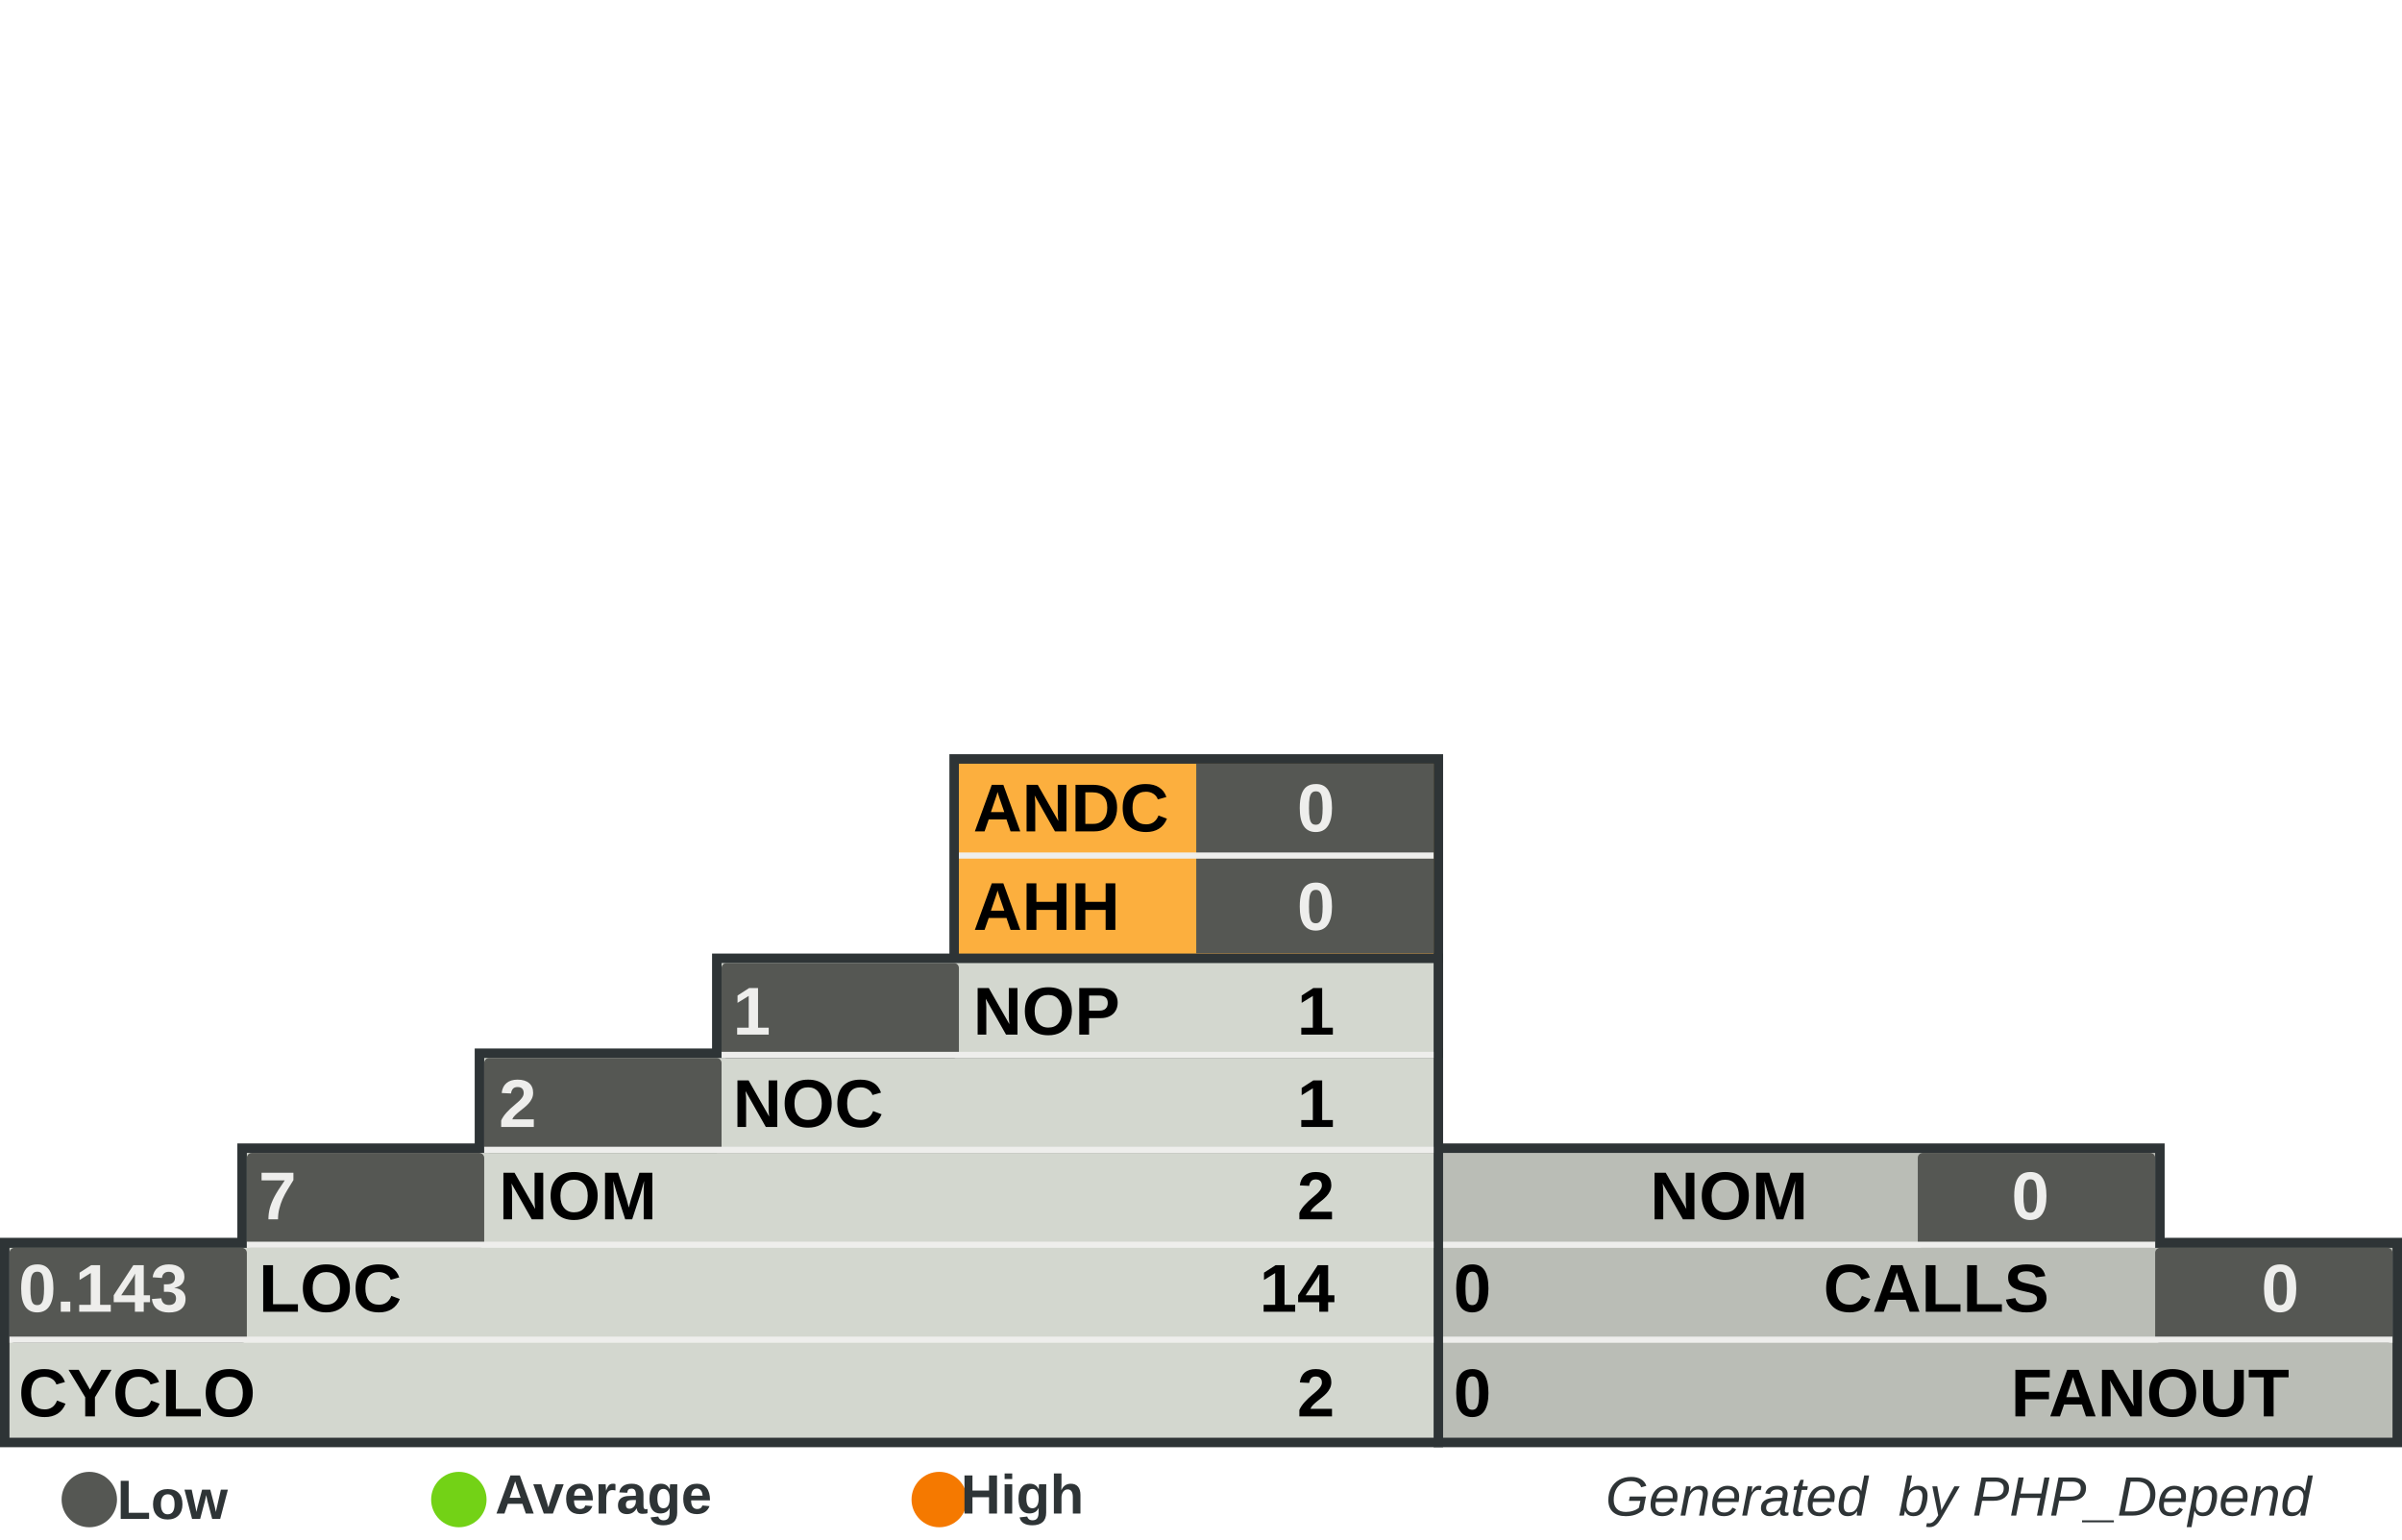
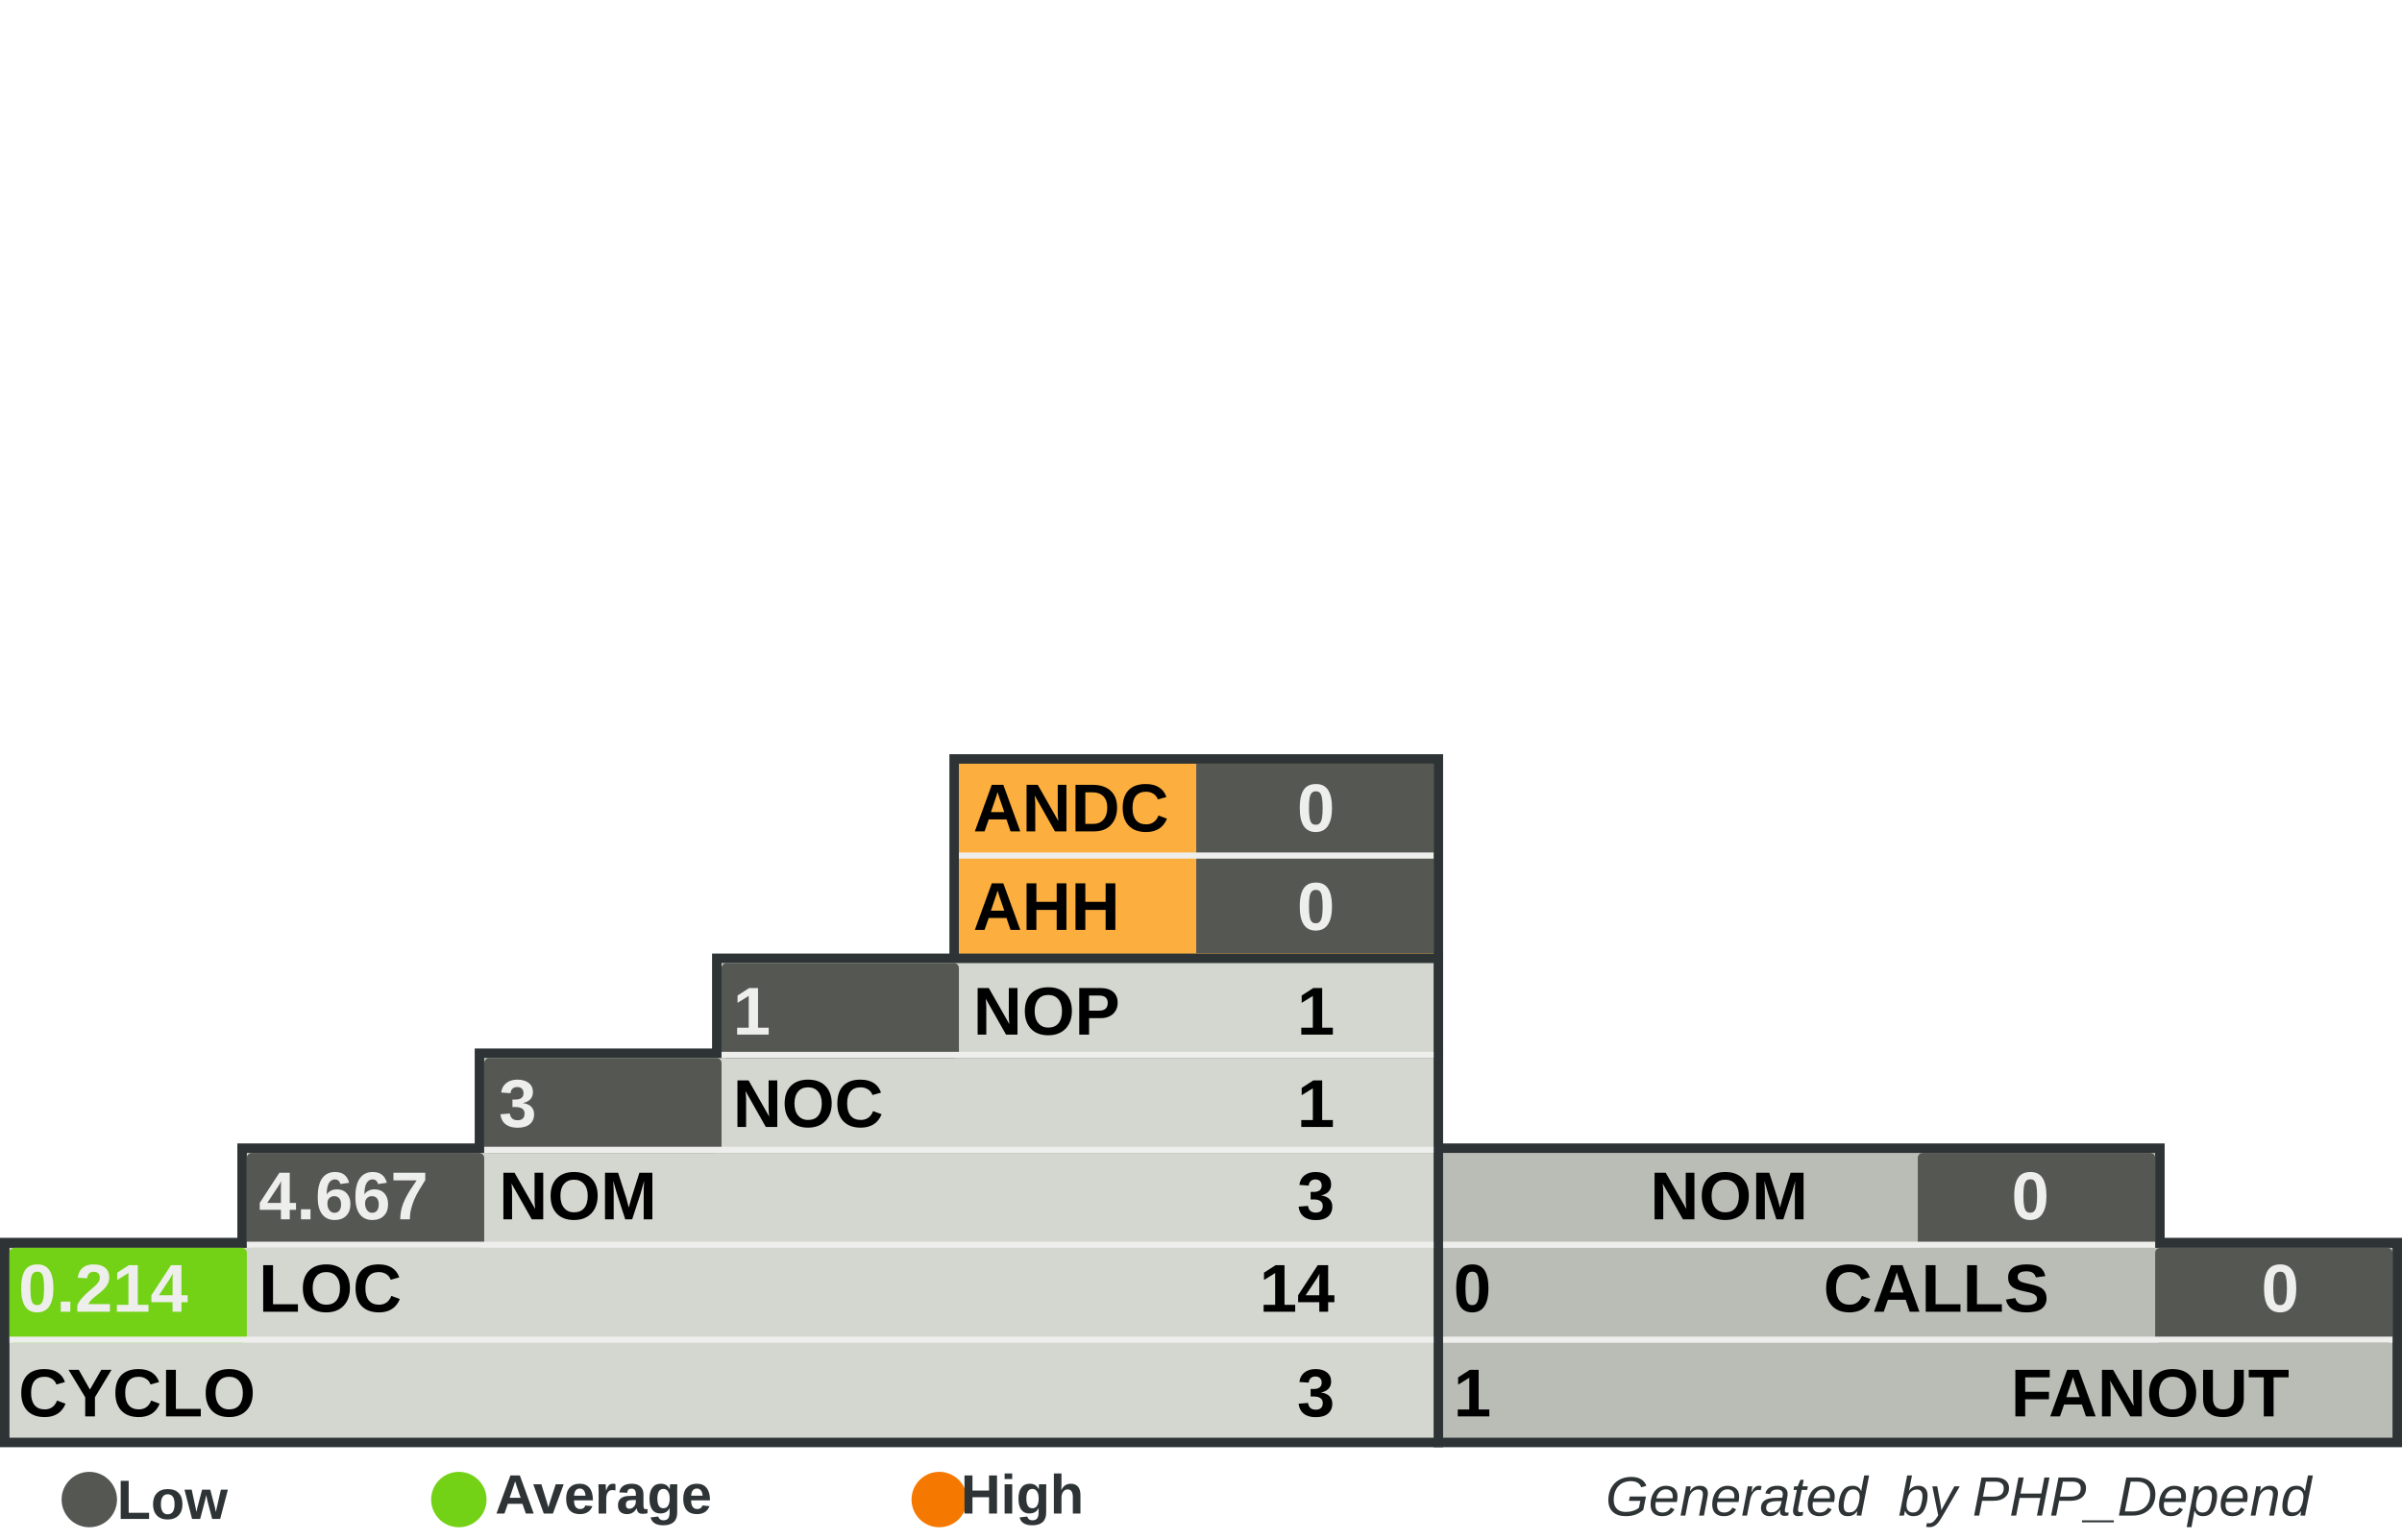
<svg xmlns="http://www.w3.org/2000/svg" width="390" height="250" id="svg5110" version="1.0">
  <defs id="defs5112">
    </defs>
  <g id="layer1">
    <rect style="fill:#555753" width="0" height="0" x="0" y="0" rx="0" ry="0" id="rect8982" xml:id="threshold.low" />
    <rect style="fill:#73d216" width="0" height="0" x="0" y="0" rx="0" ry="0" id="rect8983" xml:id="threshold.average" />
    <rect style="fill:#f57900" width="0" height="0" x="0" y="0" rx="0" ry="0" id="rect2834" xml:id="threshold.high" />
    <rect style="opacity:1;fill:#2e3436;fill-opacity:1;stroke:none;stroke-width:1;stroke-miterlimit:4;stroke-dasharray:none;stroke-opacity:1" id="rect4954" width="118.696" height="16.957" x="232.767" y="185.672" rx="2.978" ry="0" />
    <rect style="opacity:1;fill:#2e3436;fill-opacity:1;stroke:none;stroke-width:1;stroke-miterlimit:4;stroke-dasharray:none;stroke-opacity:1" id="rect4956" width="157.233" height="34" x="232.767" y="201" rx="3.945" ry="0" />
    <rect style="opacity:1;fill:#2e3436;fill-opacity:1;stroke:none;stroke-width:1;stroke-miterlimit:4;stroke-dasharray:none;stroke-opacity:1" id="rect4958" width="80.158" height="33.913" x="154.15" y="122.47" rx="2.011" ry="0" />
    <rect style="opacity:1;fill:#2e3436;fill-opacity:1;stroke:none;stroke-width:1;stroke-miterlimit:4;stroke-dasharray:none;stroke-opacity:1" id="rect4960" width="234.308" height="34" x="0" y="201" rx="5.879" ry="0" />
    <rect style="opacity:1;fill:#2e3436;fill-opacity:1;stroke:none;stroke-width:1;stroke-miterlimit:4;stroke-dasharray:none;stroke-opacity:1" id="rect4962" width="195.771" height="16.957" x="38.538" y="185.672" rx="4.912" ry="0" />
    <rect style="opacity:1;fill:#2e3436;fill-opacity:1;stroke:none;stroke-width:1;stroke-miterlimit:4;stroke-dasharray:none;stroke-opacity:1" id="rect4964" width="157.233" height="16.957" x="77.075" y="170.257" rx="3.945" ry="0" />
    <rect style="opacity:1;fill:#2e3436;fill-opacity:1;stroke:none;stroke-width:1;stroke-miterlimit:4;stroke-dasharray:none;stroke-opacity:1" id="rect4966" width="118.696" height="16.957" x="115.613" y="154.842" rx="2.978" ry="0" />
    <rect style="opacity:1;fill:#d3d7cf;fill-opacity:1;stroke:none;stroke-width:1;stroke-miterlimit:4;stroke-dasharray:none;stroke-opacity:1" id="rect4968" width="231.225" height="30.83" x="1.542" y="202.628" rx="5.801" ry="0" />
    <rect style="opacity:1;fill:#d3d7cf;fill-opacity:1;stroke:none;stroke-width:1;stroke-miterlimit:4;stroke-dasharray:none;stroke-opacity:1" id="rect4970" width="192.688" height="15.415" x="40.079" y="187.214" rx="4.834" ry="0" />
    <rect style="opacity:1;fill:#d3d7cf;fill-opacity:1;stroke:none;stroke-width:1;stroke-miterlimit:4;stroke-dasharray:none;stroke-opacity:1" id="rect4972" width="154.15" height="15.415" x="78.617" y="171.798" rx="3.868" ry="0" />
    <rect style="opacity:1;fill:#d3d7cf;fill-opacity:1;stroke:none;stroke-width:1;stroke-miterlimit:4;stroke-dasharray:none;stroke-opacity:1" id="rect4974" width="115.613" height="15.415" x="117.154" y="156.383" rx="2.901" ry="0" />
    <rect style="opacity:1;fill:#fcaf3e;fill-opacity:1;stroke:none;stroke-width:1;stroke-miterlimit:4;stroke-dasharray:none;stroke-opacity:1" id="rect4976" width="77.075" height="30.83" x="155.692" y="124.012" rx="1.934" ry="0" />
    <rect style="opacity:1;fill:#babdb6;fill-opacity:1;stroke:none;stroke-width:1;stroke-miterlimit:4;stroke-dasharray:none;stroke-opacity:1" id="rect4978" width="154.15" height="30.83" x="234.308" y="202.628" rx="3.868" ry="0" />
    <rect style="opacity:1;fill:#babdb6;fill-opacity:1;stroke:none;stroke-width:1;stroke-miterlimit:4;stroke-dasharray:none;stroke-opacity:1" id="rect4980" width="115.613" height="15.415" x="234.308" y="187.213" rx="2.901" ry="0" />
    <rect style="opacity:1;fill:#555753;fill-opacity:1;stroke:none;stroke-width:1;stroke-miterlimit:4;stroke-dasharray:none;stroke-opacity:1" id="rect4982" xml:id="rect.andc" width="38.538" height="15.43" x="194.229" y="124.012" rx="0.967" ry="0" />
    <rect style="opacity:1;fill:#555753;fill-opacity:1;stroke:none;stroke-width:1;stroke-miterlimit:4;stroke-dasharray:none;stroke-opacity:1" id="rect2851" xml:id="rect.ahh" width="38.538" height="15.4" x="194.229" y="139.412" rx="0.967" ry="0" />
    <rect style="opacity:1;fill:#555753;fill-opacity:1;stroke:none;stroke-width:1;stroke-miterlimit:4;stroke-dasharray:none;stroke-opacity:1" id="rect4984" xml:id="rect.noc-nop" width="38.538" height="15.415" x="117.154" y="156.383" rx="0.806" />
    <rect style="opacity:1;fill:#555753;fill-opacity:1;stroke:none;stroke-width:1;stroke-miterlimit:4;stroke-dasharray:none;stroke-opacity:1" id="rect4986" xml:id="rect.nom-noc" width="38.538" height="15.415" x="78.617" y="171.798" rx="0.806" />
    <rect style="opacity:1;fill:#555753;fill-opacity:1;stroke:none;stroke-width:1;stroke-miterlimit:4;stroke-dasharray:none;stroke-opacity:1" id="rect4988" xml:id="rect.loc-nom" width="38.538" height="15.415" x="40.079" y="187.213" rx="0.806" />
-     <rect style="opacity:1;fill:#555753;fill-opacity:1;stroke:none;stroke-width:1;stroke-miterlimit:4;stroke-dasharray:none;stroke-opacity:1" id="rect4990" xml:id="rect.cyclo-loc" width="38.538" height="15.415" x="1.542" y="202.628" rx="0.806" />
+     <rect style="opacity:1;fill:#73d216;fill-opacity:1;stroke:none;stroke-width:1;stroke-miterlimit:4;stroke-dasharray:none;stroke-opacity:1" id="rect4990" xml:id="rect.cyclo-loc" width="38.538" height="15.415" x="1.542" y="202.628" rx="0.806" />
    <rect style="opacity:1;fill:#555753;fill-opacity:1;stroke:none;stroke-width:1;stroke-miterlimit:4;stroke-dasharray:none;stroke-opacity:1" id="rect4992" xml:id="rect.calls-nom" width="38.538" height="15.415" x="311.383" y="187.213" rx="0.806" />
    <rect style="opacity:1;fill:#555753;fill-opacity:1;stroke:none;stroke-width:1;stroke-miterlimit:4;stroke-dasharray:none;stroke-opacity:1" id="rect4994" xml:id="rect.fanout-calls" width="38.538" height="15.415" x="349.921" y="202.628" rx="0.806" />
    <rect style="opacity:1;fill:#eeeeec;fill-opacity:1;stroke:none;stroke-width:1;stroke-miterlimit:4;stroke-dasharray:none;stroke-opacity:1" id="rect4996" width="231.225" height="1" x="1.542" y="217.043" rx="5.801" ry="0" />
    <rect style="opacity:1;fill:#eeeeec;fill-opacity:1;stroke:none;stroke-width:1;stroke-miterlimit:4;stroke-dasharray:none;stroke-opacity:1" id="rect4998" width="192.688" height="1" x="40.079" y="201.628" rx="4.834" ry="0" />
    <rect style="opacity:1;fill:#eeeeec;fill-opacity:1;stroke:none;stroke-width:1;stroke-miterlimit:4;stroke-dasharray:none;stroke-opacity:1" id="rect5000" width="154.15" height="1" x="78.617" y="186.213" rx="3.868" ry="0" />
    <rect style="opacity:1;fill:#eeeeec;fill-opacity:1;stroke:none;stroke-width:1;stroke-miterlimit:4;stroke-dasharray:none;stroke-opacity:1" id="rect5002" width="115.613" height="1" x="117.154" y="170.798" rx="2.901" ry="0" />
    <rect style="opacity:1;fill:#eeeeec;fill-opacity:1;stroke:none;stroke-width:1;stroke-miterlimit:4;stroke-dasharray:none;stroke-opacity:1" id="rect5004" width="115.613" height="1" x="234.308" y="201.628" rx="2.901" ry="0" />
    <rect style="opacity:1;fill:#eeeeec;fill-opacity:1;stroke:none;stroke-width:1;stroke-miterlimit:4;stroke-dasharray:none;stroke-opacity:1" id="rect5006" width="154.15" height="1" x="234.308" y="217.043" rx="3.868" ry="0" />
    <rect style="opacity:1;fill:#eeeeec;fill-opacity:1;stroke:none;stroke-width:1;stroke-miterlimit:4;stroke-dasharray:none;stroke-opacity:1" id="rect5008" width="77.075" height="1" x="155.692" y="138.427" rx="1.934" ry="0" />
    <text xml:space="preserve" style="font-size:11px;font-style:normal;font-variant:normal;font-weight:bold;font-stretch:normal;fill:#000000;fill-opacity:1;stroke:none;stroke-width:1px;stroke-linecap:butt;stroke-linejoin:miter;stroke-opacity:1;font-family:Arial" x="158" y="135" title="Average Number of Derived Classes" id="text5010">
      <tspan title="Average Number of Derived Classes" id="tspan5012" x="158" y="135">ANDC</tspan>
    </text>
    <text xml:space="preserve" style="font-size:11px;font-style:normal;font-variant:normal;font-weight:bold;font-stretch:normal;fill:#000000;fill-opacity:1;stroke:none;stroke-width:1px;stroke-linecap:butt;stroke-linejoin:miter;stroke-opacity:1;font-family:Arial" x="158" y="151" title="Average Hierarchy Height" id="text5014">
      <tspan title="Average Hierarchy Height" id="tspan5016" x="158" y="151">AHH</tspan>
    </text>
    <text xml:space="preserve" style="font-size:11px;font-style:normal;font-variant:normal;font-weight:bold;font-stretch:normal;fill:#000000;fill-opacity:1;stroke:none;stroke-width:1px;stroke-linecap:butt;stroke-linejoin:miter;stroke-opacity:1;font-family:Arial" x="158" y="168" title="Number Of Packages" id="text5018">
      <tspan title="Number Of Packages" id="tspan5020" x="158" y="168">NOP</tspan>
    </text>
    <text xml:space="preserve" style="font-size:11px;font-style:normal;font-variant:normal;font-weight:bold;font-stretch:normal;fill:#000000;fill-opacity:1;stroke:none;stroke-width:1px;stroke-linecap:butt;stroke-linejoin:miter;stroke-opacity:1;font-family:Arial" x="119" y="183" id="text5022" title="Number Of Classes" transform="scale(0.9999985,1.000001)">
      <tspan title="Number Of Classes" id="tspan5024" x="119" y="183">NOC</tspan>
    </text>
    <text xml:space="preserve" style="font-size:11px;font-style:normal;font-variant:normal;font-weight:bold;font-stretch:normal;fill:#000000;fill-opacity:1;stroke:none;stroke-width:1px;stroke-linecap:butt;stroke-linejoin:miter;stroke-opacity:1;font-family:Arial" x="81" y="198" id="text5026" title="Number Of Methods (Methods+Functions)" transform="scale(0.9999985,1.000001)">
      <tspan title="Number Of Methods (Methods+Functions)" id="tspan5028" x="81" y="198">NOM</tspan>
    </text>
    <text xml:space="preserve" style="font-size:11px;font-style:normal;font-variant:normal;font-weight:bold;font-stretch:normal;fill:#000000;fill-opacity:1;stroke:none;stroke-width:1px;stroke-linecap:butt;stroke-linejoin:miter;stroke-opacity:1;font-family:Arial" x="42" y="213" id="text5030" title="Lines Of Code (Non Comment and Non Whitespace Lines)" transform="scale(0.9999985,1.000001)">
      <tspan title="Lines Of Code (Non Comment and Non Whitespace Lines)" id="tspan5032" x="42" y="213">LOC</tspan>
    </text>
    <text xml:space="preserve" style="font-size:11px;font-style:normal;font-variant:normal;font-weight:bold;font-stretch:normal;fill:#000000;fill-opacity:1;stroke:none;stroke-width:1px;stroke-linecap:butt;stroke-linejoin:miter;stroke-opacity:1;font-family:Arial" x="3" y="230" id="text5034" title="Cyclomatic Complexity" transform="scale(0.9999985,1.000001)">
      <tspan title="Cyclomatic Complexity" id="tspan5036" x="3" y="230">CYCLO</tspan>
    </text>
    <text xml:space="preserve" style="font-size:11px;font-style:normal;font-variant:normal;font-weight:bold;font-stretch:normal;text-align:end;text-anchor:end;fill:#000000;fill-opacity:1;stroke:none;stroke-width:1px;stroke-linecap:butt;stroke-linejoin:miter;stroke-opacity:1;font-family:Arial" x="308.858" y="198" id="text5038" title="Number Of Methods (Methods+Functions)" transform="scale(0.9999985,1.000001)">
      <tspan title="Number Of Methods (Methods+Functions)" id="tspan5040" x="308.858" y="198">NOM</tspan>
    </text>
    <text xml:space="preserve" style="font-size:11px;font-style:normal;font-variant:normal;font-weight:bold;font-stretch:normal;text-anchor:end;fill:#000000;fill-opacity:1;stroke:none;stroke-width:1px;stroke-linecap:butt;stroke-linejoin:miter;stroke-opacity:1;font-family:Arial" x="348" y="213" id="text5042" title="Number of Operation Calls" transform="scale(0.9999985,1.000001)">
      <tspan title="Number of Operation Calls" id="tspan5044" x="348" y="213">CALLS</tspan>
    </text>
    <text xml:space="preserve" style="font-size:11px;font-style:normal;font-variant:normal;font-weight:bold;font-stretch:normal;text-anchor:end;fill:#000000;fill-opacity:1;stroke:none;stroke-width:1px;stroke-linecap:butt;stroke-linejoin:miter;stroke-opacity:1;font-family:Arial" x="387" y="230" id="text5046" title="Number of Called Classes" transform="scale(0.9999985,1.000001)">
      <tspan title="Number of Called Classes" id="tspan5048" x="387" y="230">FANOUT</tspan>
    </text>
    <text xml:space="preserve" style="font-size:11px;font-style:normal;font-variant:normal;font-weight:bold;font-stretch:normal;fill:#000000;fill-opacity:1;stroke:none;stroke-width:1px;stroke-linecap:butt;stroke-linejoin:miter;stroke-opacity:1;font-family:Arial" title="Number of Called Classes" x="236" y="230" id="text5050" transform="scale(0.9999985,1.000001)">
-       <tspan title="Number of Called Classes" id="tspan5052" xml:id="pdepend.fanout" x="236" y="230">0</tspan>
+       <tspan title="Number of Called Classes" id="tspan5052" xml:id="pdepend.fanout" x="236" y="230">1</tspan>
    </text>
    <text xml:space="preserve" style="font-size:11px;font-style:normal;font-variant:normal;font-weight:bold;font-stretch:normal;fill:#000000;fill-opacity:1;stroke:none;stroke-width:1px;stroke-linecap:butt;stroke-linejoin:miter;stroke-opacity:1;font-family:Arial" title="Number of Operation Calls" x="236" y="213" id="text5054" transform="scale(0.9999985,1.000001)">
      <tspan title="Number of Operation Calls" id="tspan5056" xml:id="pdepend.calls" x="236" y="213">0</tspan>
    </text>
    <text xml:space="preserve" style="font-size:11px;font-style:normal;font-variant:normal;font-weight:bold;font-stretch:normal;text-anchor:end;fill:#000000;fill-opacity:1;stroke:none;stroke-width:1px;stroke-linecap:butt;stroke-linejoin:miter;stroke-opacity:1;font-family:Arial" title="Cyclomatic Complexity" x="232" y="230" id="text5058" transform="scale(0.9999985,1.000001)">
-       <tspan title="Cyclomatic Complexity" id="tspan5060" xml:id="pdepend.cyclo" x="232" y="230">2</tspan>
+       <tspan title="Cyclomatic Complexity" id="tspan5060" xml:id="pdepend.cyclo" x="232" y="230">3</tspan>
    </text>
    <text xml:space="preserve" style="font-size:11px;font-style:normal;font-variant:normal;font-weight:bold;font-stretch:normal;text-anchor:end;fill:#000000;fill-opacity:1;stroke:none;stroke-width:1px;stroke-linecap:butt;stroke-linejoin:miter;stroke-opacity:1;font-family:Arial" title="Lines Of Code (Non Comment and Non Whitespace Lines)" x="232" y="213" id="text5062" transform="scale(0.9999985,1.000001)">
      <tspan xml:id="pdepend.loc" title="Lines Of Code (Non Comment and Non Whitespace Lines)" id="tspan5064" x="232" y="213">14</tspan>
    </text>
    <text xml:space="preserve" style="font-size:11px;font-style:normal;font-variant:normal;font-weight:bold;font-stretch:normal;text-anchor:end;fill:#000000;fill-opacity:1;stroke:none;stroke-width:1px;stroke-linecap:butt;stroke-linejoin:miter;stroke-opacity:1;font-family:Arial" title="Number Of Methods (Methods+Functions)" x="232" y="198" id="text5066" transform="scale(0.9999985,1.000001)">
-       <tspan title="Number Of Methods (Methods+Functions)" id="tspan5068" xml:id="pdepend.nom" x="232" y="198">2</tspan>
+       <tspan title="Number Of Methods (Methods+Functions)" id="tspan5068" xml:id="pdepend.nom" x="232" y="198">3</tspan>
    </text>
    <text xml:space="preserve" style="font-size:11px;font-style:normal;font-variant:normal;font-weight:bold;font-stretch:normal;text-anchor:end;fill:#000000;fill-opacity:1;stroke:none;stroke-width:1px;stroke-linecap:butt;stroke-linejoin:miter;stroke-opacity:1;font-family:Arial" title="Number Of Packages" x="232" y="168" id="text5070" transform="scale(0.9999985,1.000001)">
      <tspan title="Number Of Packages" id="tspan5072" xml:id="pdepend.nop" x="232" y="168">1</tspan>
    </text>
    <text xml:space="preserve" style="font-size:11px;font-style:normal;font-variant:normal;font-weight:bold;font-stretch:normal;text-anchor:end;fill:#000000;fill-opacity:1;stroke:none;stroke-width:1px;stroke-linecap:butt;stroke-linejoin:miter;stroke-opacity:1;font-family:Arial" title="Number Of Classes" x="232" y="183" id="text5074" transform="scale(0.9999985,1.000001)">
      <tspan title="Number Of Classes" id="tspan5076" xml:id="pdepend.noc" x="232" y="183">1</tspan>
    </text>
    <text xml:space="preserve" style="font-size:11px;font-style:normal;font-variant:normal;font-weight:bold;font-stretch:normal;text-anchor:end;fill:#eeeeec;fill-opacity:1;stroke:none;stroke-width:1px;stroke-linecap:butt;stroke-linejoin:miter;stroke-opacity:1;font-family:Arial" title="Average Number of Derived Classes" x="232" y="135" id="text5078" transform="scale(0.9999985,1.000001)">
      <tspan title="Average Number of Derived Classes" id="tspan5080" xml:id="pdepend.andc" x="232" y="135">0</tspan>
    </text>
    <text xml:space="preserve" style="font-size:11px;font-style:normal;font-variant:normal;font-weight:bold;font-stretch:normal;text-anchor:end;fill:#eeeeec;fill-opacity:1;stroke:none;stroke-width:1px;stroke-linecap:butt;stroke-linejoin:miter;stroke-opacity:1;font-family:Arial" title="Average Hierarchy Height" x="232" y="151" id="text5082" transform="scale(0.9999985,1.000001)">
      <tspan title="Average Hierarchy Height" id="tspan5084" xml:id="pdepend.ahh" x="232" y="151">0</tspan>
    </text>
    <text xml:space="preserve" style="font-size:11px;font-style:normal;font-variant:normal;font-weight:bold;font-stretch:normal;fill:#eeeeec;fill-opacity:1;stroke:none;stroke-width:1px;stroke-linecap:butt;stroke-linejoin:miter;stroke-opacity:1;font-family:Arial" title="Ratio: Number of Classes / Number of Packages" x="119" y="168" id="text5086" transform="scale(0.9999985,1.000001)">
      <tspan title="Ratio: Number of Classes / Number of Packages" id="tspan5088" xml:id="pdepend.noc-nop" x="119" y="168">1</tspan>
    </text>
    <text xml:space="preserve" style="font-size:11px;font-style:normal;font-variant:normal;font-weight:bold;font-stretch:normal;fill:#eeeeec;fill-opacity:1;stroke:none;stroke-width:1px;stroke-linecap:butt;stroke-linejoin:miter;stroke-opacity:1;font-family:Arial" title="Ratio: Number of Methods / Number of Classes" x="81" y="183" id="text5090" transform="scale(0.9999985,1.000001)">
-       <tspan title="Ratio: Number of Methods / Number of Classes" id="tspan5092" xml:id="pdepend.nom-noc" x="81" y="183">2</tspan>
+       <tspan title="Ratio: Number of Methods / Number of Classes" id="tspan5092" xml:id="pdepend.nom-noc" x="81" y="183">3</tspan>
    </text>
    <text xml:space="preserve" style="font-size:11px;font-style:normal;font-variant:normal;font-weight:bold;font-stretch:normal;fill:#eeeeec;fill-opacity:1;stroke:none;stroke-width:1px;stroke-linecap:butt;stroke-linejoin:miter;stroke-opacity:1;font-family:Arial" title="Ratio: Lines of Code / Number of Methods" x="42" y="198" id="text5094" transform="scale(0.9999985,1.000001)">
-       <tspan title="Ratio: Lines of Code / Number of Methods" id="tspan5096" xml:id="pdepend.loc-nom" x="42" y="198">7</tspan>
+       <tspan title="Ratio: Lines of Code / Number of Methods" id="tspan5096" xml:id="pdepend.loc-nom" x="42" y="198">4.667</tspan>
    </text>
    <text xml:space="preserve" style="font-size:11px;font-style:normal;font-variant:normal;font-weight:bold;font-stretch:normal;fill:#eeeeec;fill-opacity:1;stroke:none;stroke-width:1px;stroke-linecap:butt;stroke-linejoin:miter;stroke-opacity:1;font-family:Arial" title="Ratio: Cyclomatic Complexity / Lines of Code" x="3" y="213" id="text5098" transform="scale(0.9999985,1.000001)">
-       <tspan title="Ratio: Cyclomatic Complexity / Lines of Code" id="tspan5100" xml:id="pdepend.cyclo-loc" x="3" y="213">0.143</tspan>
+       <tspan title="Ratio: Cyclomatic Complexity / Lines of Code" id="tspan5100" xml:id="pdepend.cyclo-loc" x="3" y="213">0.214</tspan>
    </text>
    <text xml:space="preserve" style="font-size:11px;font-style:normal;font-variant:normal;font-weight:bold;font-stretch:normal;text-anchor:end;fill:#eeeeec;fill-opacity:1;stroke:none;stroke-width:1px;stroke-linecap:butt;stroke-linejoin:miter;stroke-opacity:1;font-family:Arial" title="Ratio: Number of Called Classes(FANOUT) / Number of Operation Calls" x="388.563" y="213" id="text5102" transform="scale(0.9999985,1.000001)">
      <tspan title="Ratio: Number of Called Classes(FANOUT) / Number of Operation Calls" id="tspan5104" xml:id="pdepend.fanout-calls" x="388.563" y="213">0</tspan>
    </text>
    <text xml:space="preserve" style="font-size:11px;font-style:normal;font-variant:normal;font-weight:bold;font-stretch:normal;text-anchor:end;fill:#eeeeec;fill-opacity:1;stroke:none;stroke-width:1px;stroke-linecap:butt;stroke-linejoin:miter;stroke-opacity:1;font-family:Arial" title="Ratio: Number of Operation Calls / Number of Methods (Methods+Functions)" x="348" y="198" id="text5106" transform="scale(0.9999985,1.000001)">
      <tspan title="Ratio: Number of Operation Calls / Number of Methods (Methods+Functions)" id="tspan5108" xml:id="pdepend.calls-nom" x="348" y="198">0</tspan>
    </text>
    <text xml:space="preserve" style="font-size:8px;font-style:normal;font-variant:normal;font-weight:bold;font-stretch:normal;text-align:end;text-anchor:end;fill:#2e3436;fill-opacity:1;stroke:none;stroke-width:1px;stroke-linecap:butt;stroke-linejoin:miter;stroke-opacity:1;font-family:Arial" x="386.395" y="246.106" id="text2692">
      <tspan id="tspan2694" x="386.395" y="246.106" style="font-size:9px;font-style:italic;font-variant:normal;font-weight:normal;font-stretch:normal;text-align:end;text-anchor:end;fill:#2e3436;font-family:Arial;">Generated  by PHP_Depend</tspan>
    </text>
    <path style="opacity:1;fill:#555753;fill-opacity:1;stroke:none;stroke-width:1;stroke-miterlimit:4;stroke-dasharray:none;stroke-opacity:1" id="path3780" d="M 65.333,285.667 A 12,10.333 0 1 1 41.333,285.667 A 12,10.333 0 1 1 65.333,285.667 z" transform="matrix(0.375,0,0,0.4354839,-5.5,119.0968)" />
    <text xml:space="preserve" style="font-size:8px;font-style:normal;font-weight:bold;text-align:center;text-anchor:middle;fill:#2e3436;fill-opacity:1;stroke:none;stroke-width:1px;stroke-linecap:butt;stroke-linejoin:miter;stroke-opacity:1;font-family:URW Chancery L;" x="32.387" y="246.642" id="text3782">
      <tspan id="tspan3784" x="32.387" y="246.642" style="font-size:9px;font-style:normal;font-variant:normal;font-weight:bold;font-stretch:normal;fill:#2e3436;font-family:Arial;">Low</tspan>
    </text>
    <path style="opacity:1;fill:#73d216;fill-opacity:1;stroke:none;stroke-width:1;stroke-miterlimit:4;stroke-dasharray:none;stroke-opacity:1" id="path3786" d="M 65.333,285.667 A 12,10.333 0 1 1 41.333,285.667 A 12,10.333 0 1 1 65.333,285.667 z" transform="matrix(0.375,0,0,0.4354839,54.5,119.0968)" />
    <text xml:space="preserve" style="font-size:8px;font-style:normal;font-weight:bold;text-align:center;text-anchor:middle;fill:#2e3436;fill-opacity:1;stroke:none;stroke-width:1px;stroke-linecap:butt;stroke-linejoin:miter;stroke-opacity:1;font-family:URW Chancery L;" x="102.387" y="245.774" id="text3788">
      <tspan id="tspan3790" x="102.387" y="245.774" style="font-size:9px;font-style:normal;font-variant:normal;font-weight:bold;font-stretch:normal;fill:#2e3436;font-family:Arial;">Average</tspan>
    </text>
    <path style="opacity:1;fill:#f57900;fill-opacity:1;stroke:none;stroke-width:1;stroke-miterlimit:4;stroke-dasharray:none;stroke-opacity:1" id="path3792" d="M 65.333,285.667 A 12,10.333 0 1 1 41.333,285.667 A 12,10.333 0 1 1 65.333,285.667 z" transform="matrix(0.375,0,0,0.4354839,132.5,119.0968)" />
    <text xml:space="preserve" style="font-size:8px;font-style:normal;font-weight:bold;text-align:center;text-anchor:middle;fill:#2e3436;fill-opacity:1;stroke:none;stroke-width:1px;stroke-linecap:butt;stroke-linejoin:miter;stroke-opacity:1;font-family:URW Chancery L;" x="170.387" y="245.774" id="text3794">
      <tspan id="tspan3796" x="170.387" y="245.774" style="font-size:9px;font-style:normal;font-variant:normal;font-weight:bold;font-stretch:normal;fill:#2e3436;font-family:Arial;">High</tspan>
    </text>
  </g>
</svg>
